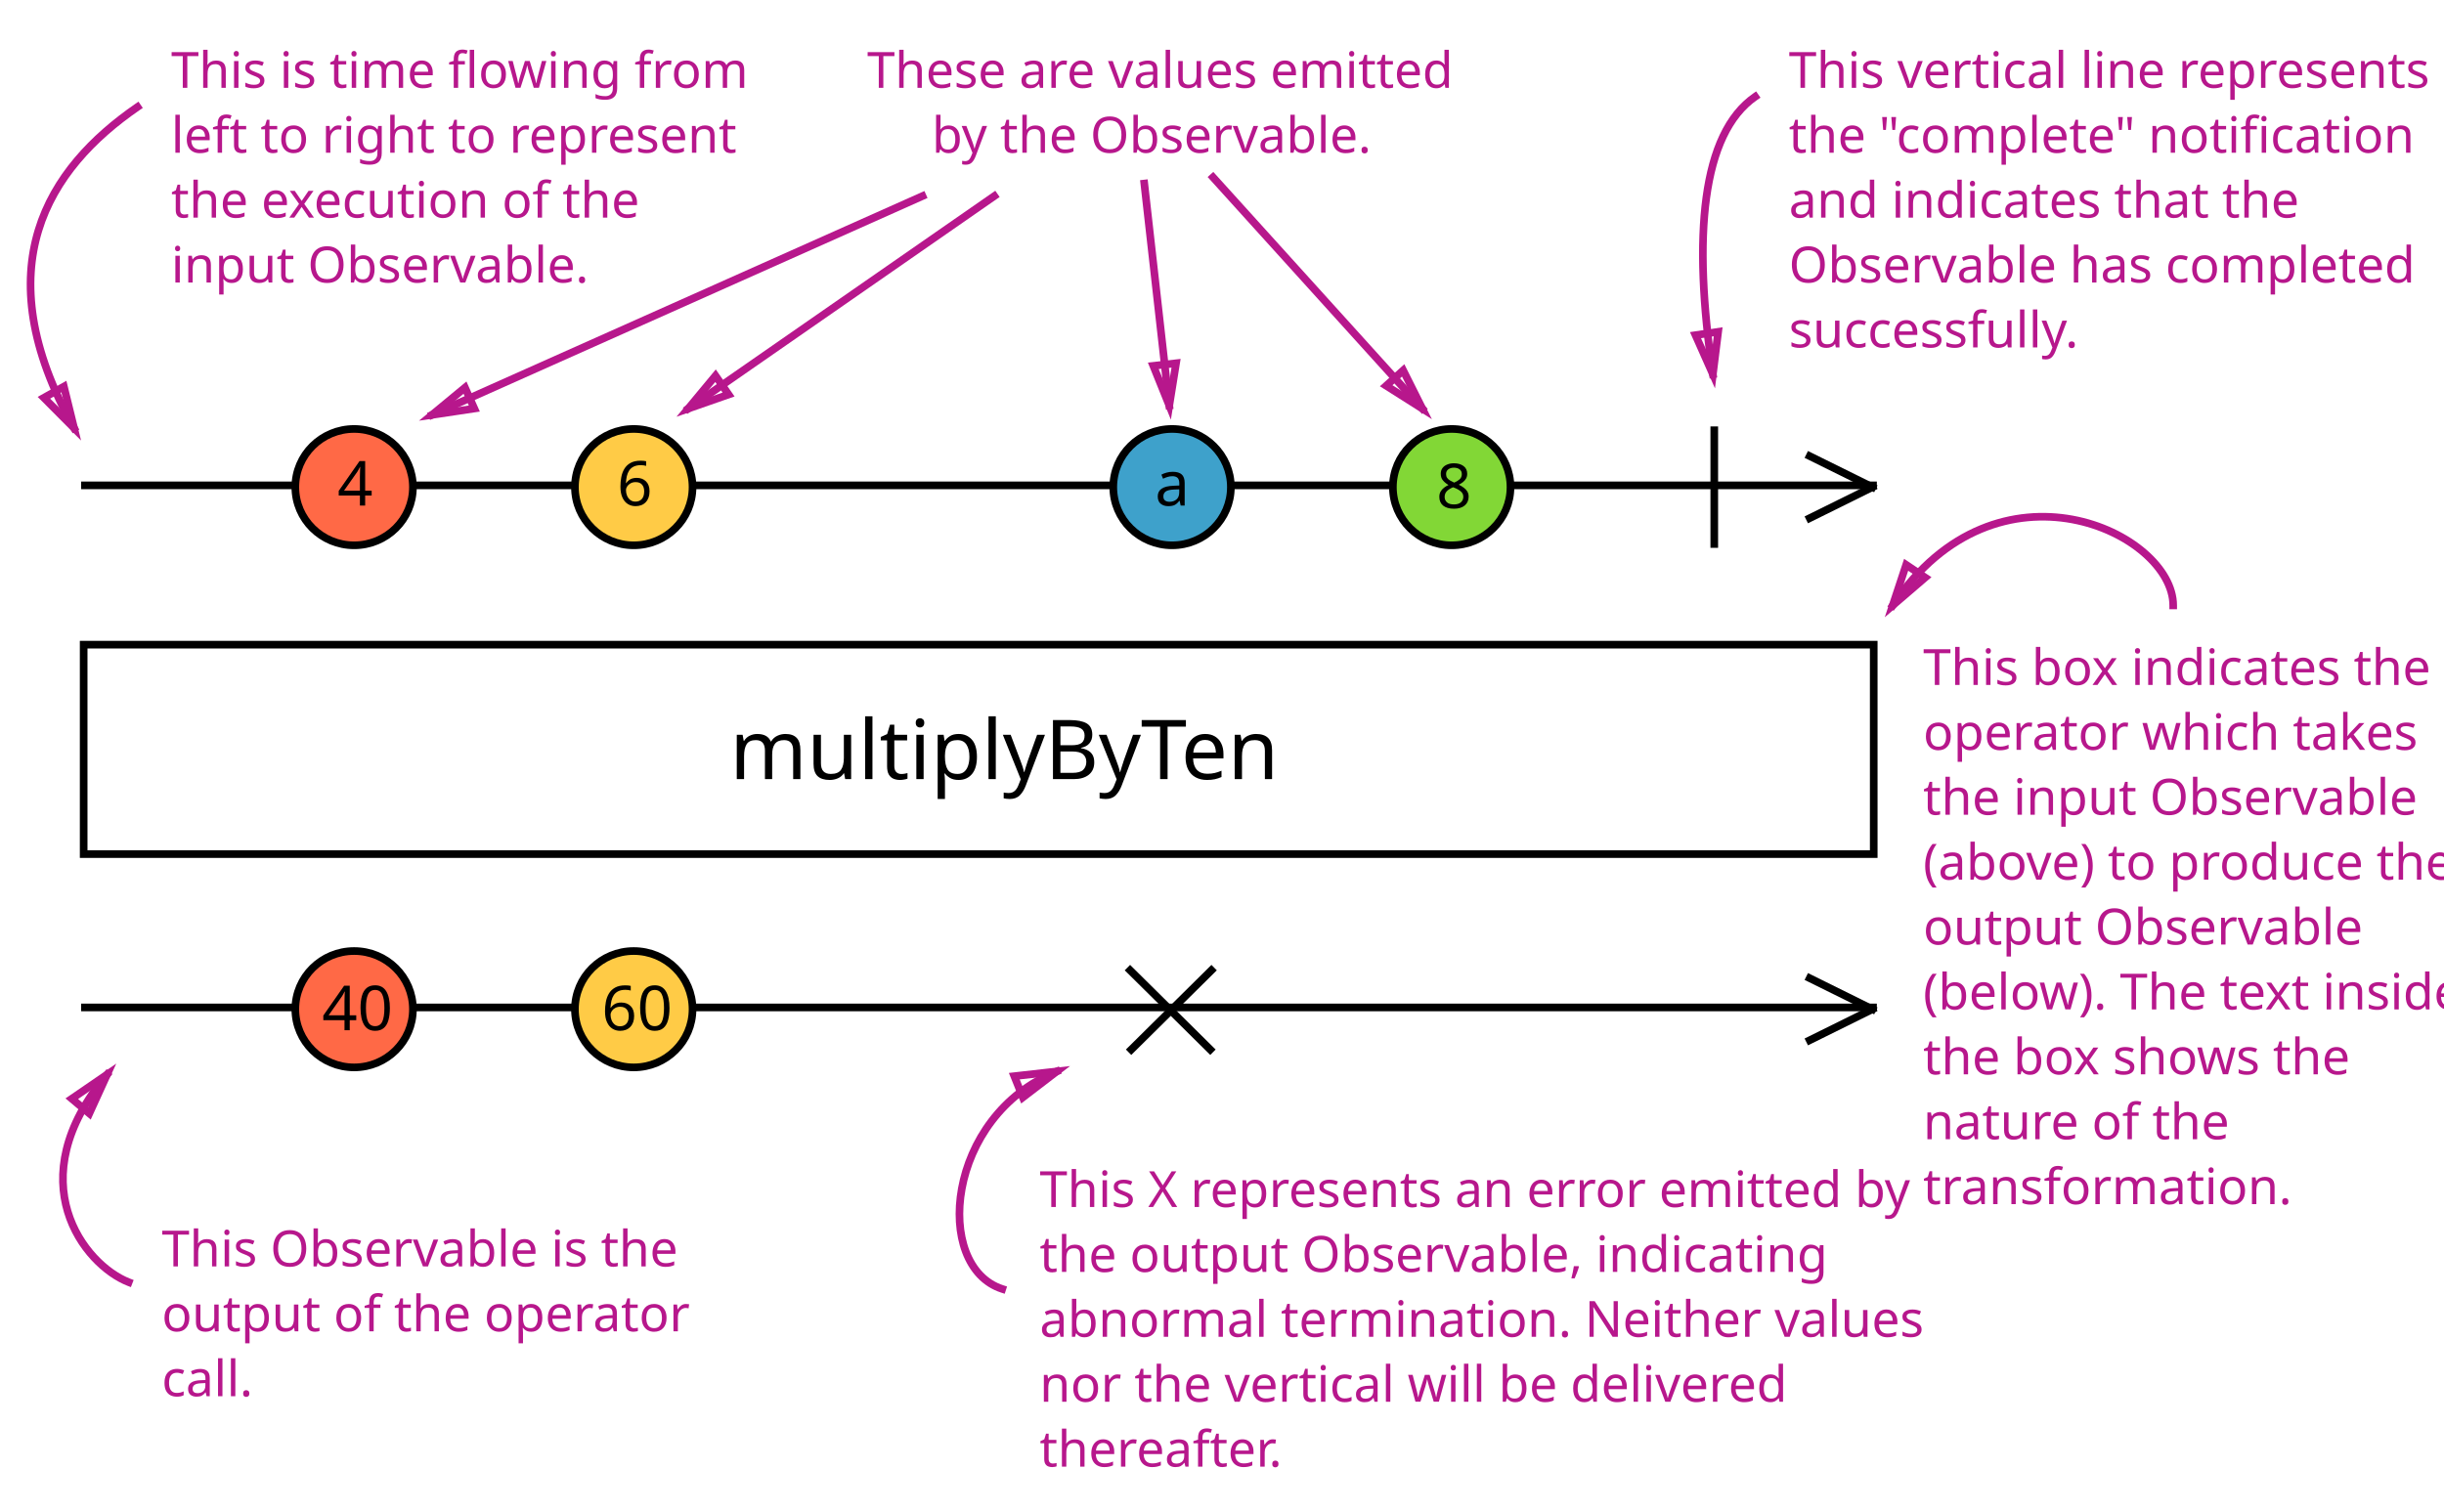
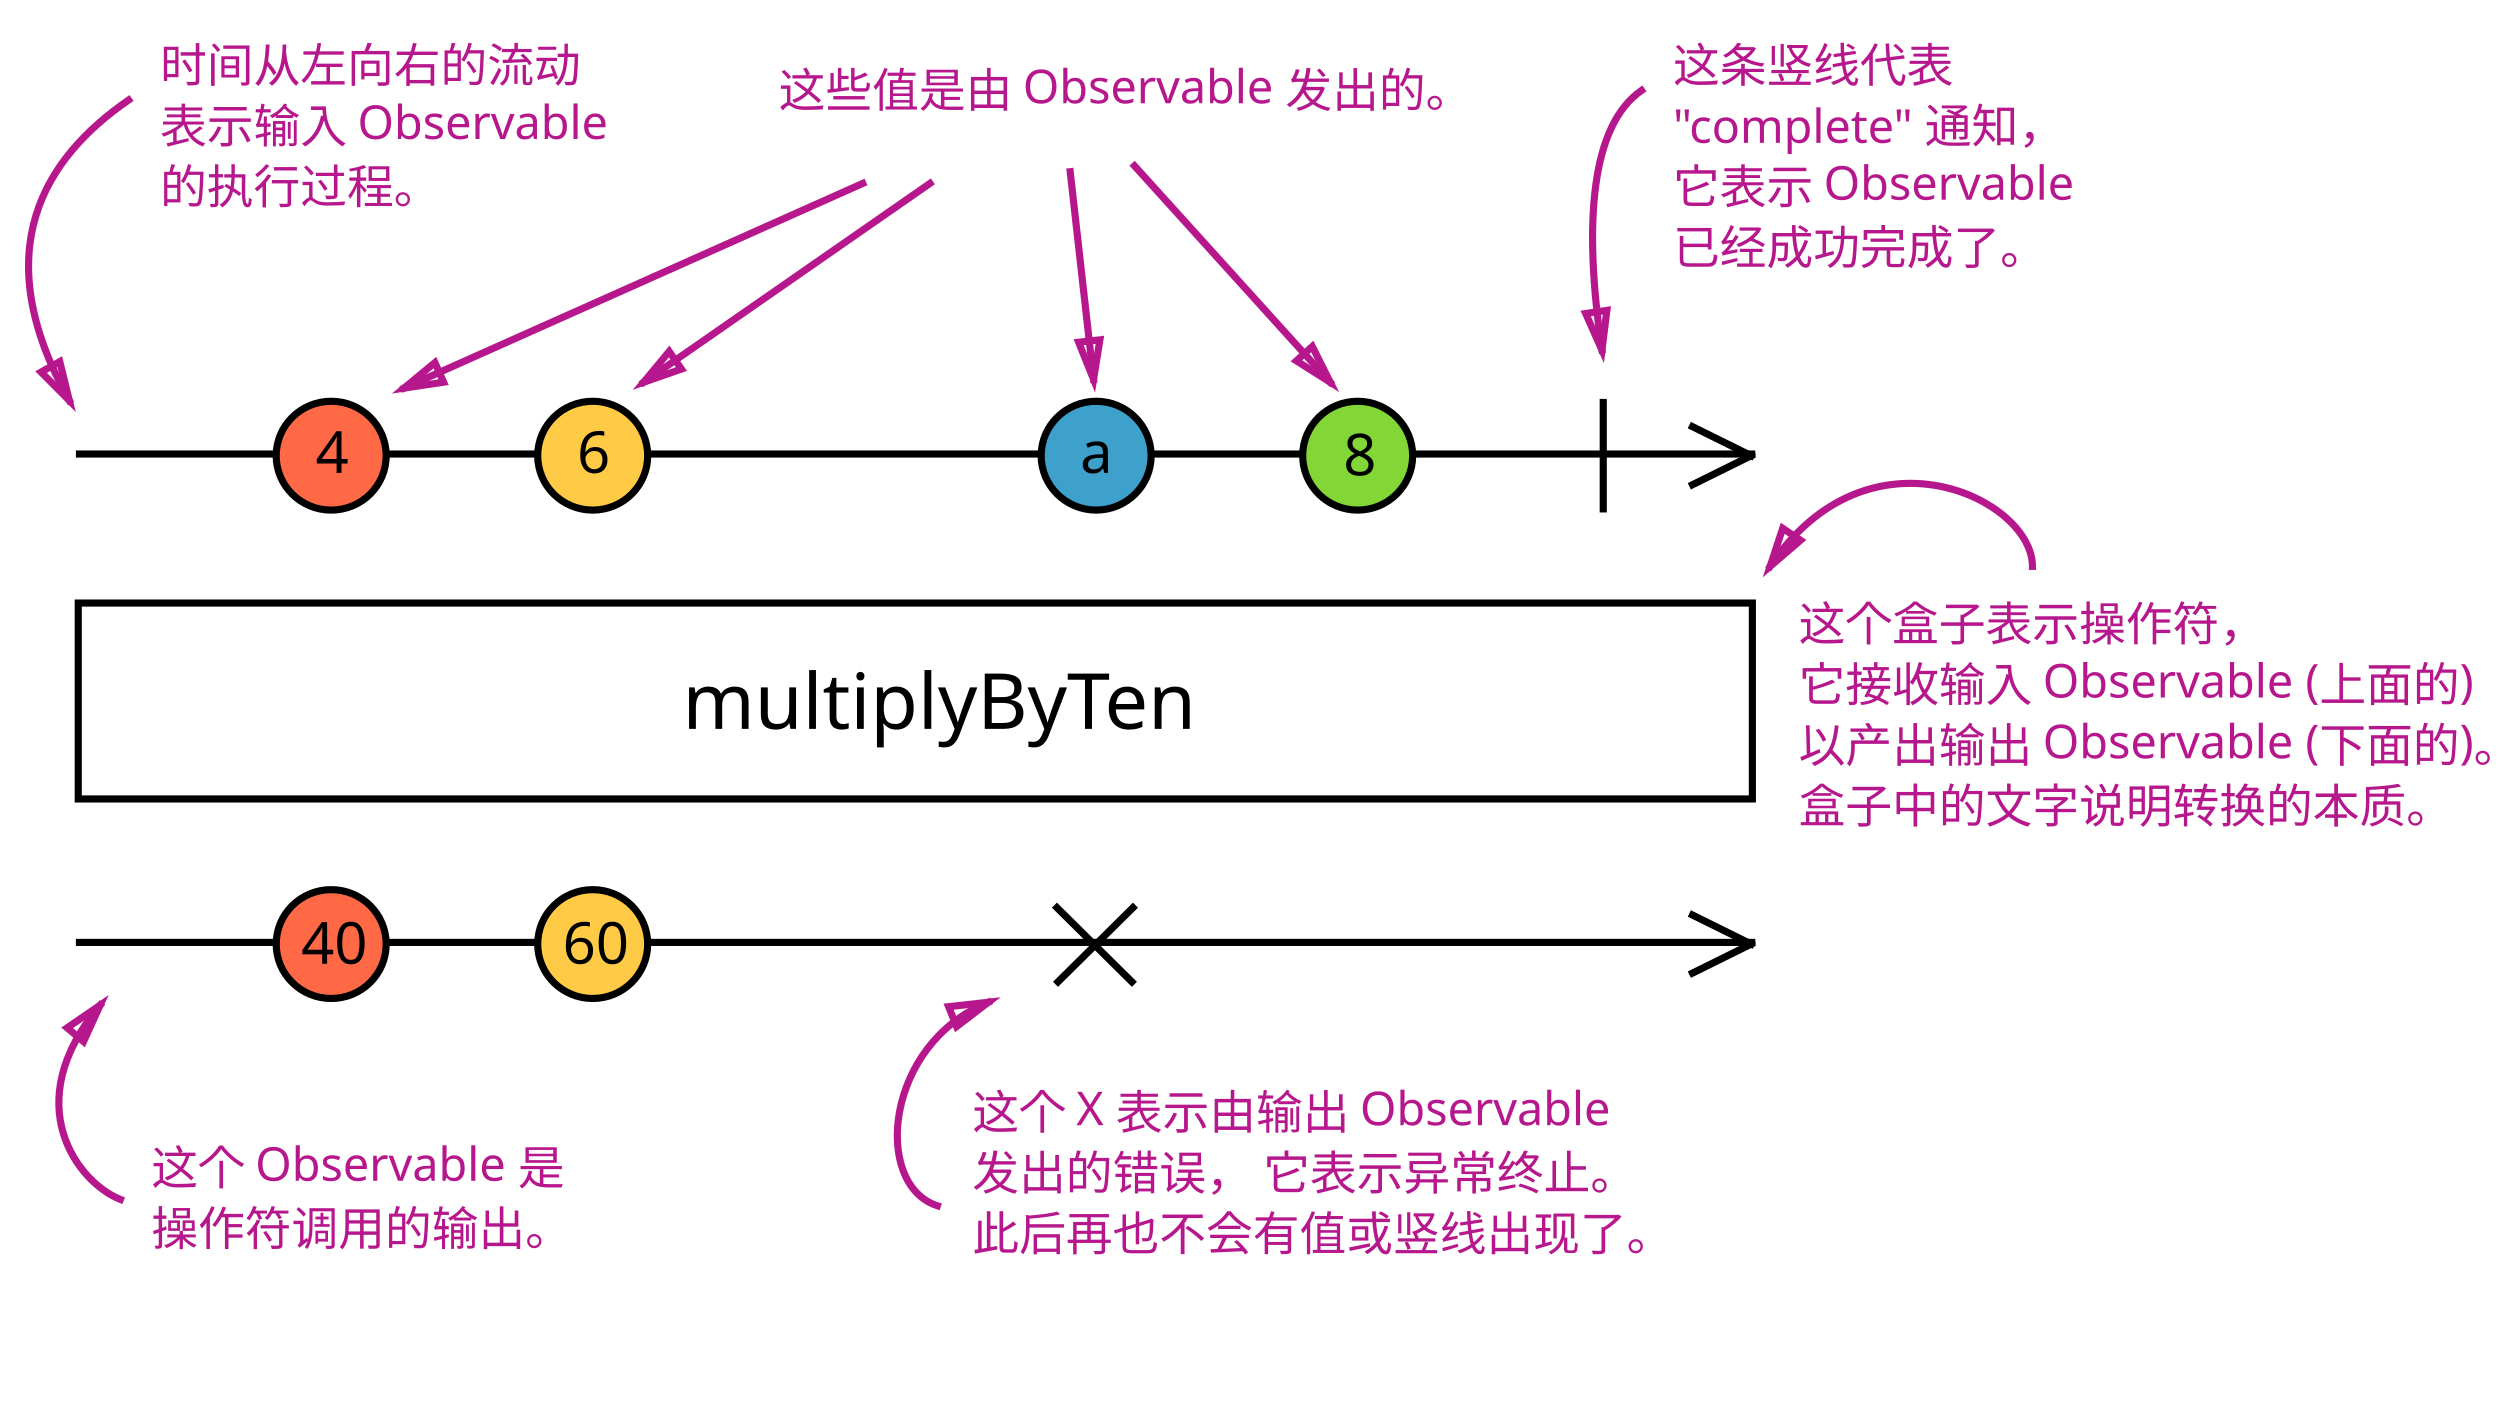
- <svg xmlns="http://www.w3.org/2000/svg" width="640px" height="396px" viewBox="0 0 640 396" version="1.1">
+ <svg xmlns="http://www.w3.org/2000/svg" width="700px" height="396px" viewBox="0 0 700 396" version="1.1">
  <defs />
  <g id="Page-1" stroke="none" stroke-width="1" fill="none" fill-rule="evenodd">
    <g id="marble-diagram-anatomy">
      <g id="operator-multiplyByTen" transform="translate(21.90772, 168.8548)">
        <rect id="Rectangle-1" stroke="#000000" stroke-width="2" x="0" y="0" width="468.757" height="54.854" />
        <text id="multiplyByTen" font-family="SourceSansPro-Regular, Source Sans Pro" font-size="21.648" font-weight="normal" fill="#000000">
          <tspan x="169.187" y="35.221">multiplyByTen</tspan>
        </text>
      </g>
      <g id="observable-output" transform="translate(21.90772, 249.1011)">
        <g id="arrow" transform="translate(0, 6.77211)" stroke="#000000" stroke-width="2" stroke-linecap="square">
          <path d="M0.342,8 L468.572,8" id="Line" />
          <path d="M451.992,0.339 L468.415,8.465" id="Line" />
          <path d="M451.992,8.465 L468.415,16.592" id="Line" transform="translate(460.2034, 12.5284) scale(1, -1) translate(-460.2034, -12.5284) " />
        </g>
        <g id="error" transform="translate(273.7269, 4.740477)" stroke="#000000" stroke-width="2" stroke-linecap="square">
          <path d="M0.614,0.608 L21.591,21.367" id="Line" transform="translate(10.94908, 10.83538) scale(1, -1) translate(-10.94908, -10.83538) " />
          <path d="M0.614,0.608 L21.591,21.367" id="Line" transform="translate(10.94908, 10.83538) scale(-1, -1) translate(-10.94908, -10.83538) " />
        </g>
        <g id="marble-40" transform="translate(55.4297, 0)">
          <ellipse id="Oval-1" stroke="#000000" stroke-width="2" fill="#FF6946" cx="15.397" cy="15.237" rx="15.397" ry="15.237" />
          <text id="40" font-family="SourceSansPro-Regular, Source Sans Pro" font-size="16.236" font-weight="normal" fill="#000000">
            <tspan x="6.986" y="20.74">40</tspan>
          </text>
        </g>
        <g id="marble-60" transform="translate(128.6517, 0)">
          <ellipse id="Oval-1" stroke="#000000" stroke-width="2" fill="#FFCB46" cx="15.397" cy="15.237" rx="15.397" ry="15.237" />
          <text id="60" font-family="SourceSansPro-Regular, Source Sans Pro" font-size="16.236" font-weight="normal" fill="#000000">
            <tspan x="6.986" y="20.74">60</tspan>
          </text>
        </g>
      </g>
      <g id="observable-input" transform="translate(21.90772, 112.3549)">
        <g id="arrow" transform="translate(0, 6.77211)" stroke="#000000" stroke-width="2" stroke-linecap="square">
          <path d="M0.342,8 L468.572,8" id="Line" />
          <path d="M451.992,0.339 L468.415,8.465" id="Line" />
          <path d="M451.992,8.465 L468.415,16.592" id="Line" transform="translate(460.2034, 12.5284) scale(1, -1) translate(-460.2034, -12.5284) " />
        </g>
        <path d="M427,0.339 L427,30.136" id="Line" stroke="#000000" stroke-width="2" stroke-linecap="square" transform="translate(427, 15.23725) scale(1, -1) translate(-427, -15.23725) " />
        <g id="marble-4" transform="translate(55.4297, 0)">
          <ellipse id="Oval-1" stroke="#000000" stroke-width="2" fill="#FF6946" cx="15.397" cy="15.237" rx="15.397" ry="15.237" />
          <text id="4" font-family="SourceSansPro-Regular, Source Sans Pro" font-size="16.236" font-weight="normal" fill="#000000">
            <tspan x="11.02" y="20.063">4</tspan>
          </text>
        </g>
        <g id="marble-6" transform="translate(128.6517, 0)">
          <ellipse id="Oval-1" stroke="#000000" stroke-width="2" fill="#FFCB46" cx="15.397" cy="15.237" rx="15.397" ry="15.237" />
          <text id="6" font-family="SourceSansPro-Regular, Source Sans Pro" font-size="16.236" font-weight="normal" fill="#000000">
            <tspan x="11.02" y="20.063">6</tspan>
          </text>
        </g>
        <g id="marble-a" transform="translate(269.621, 0)">
          <ellipse id="Oval-1" stroke="#000000" stroke-width="2" fill="#3EA1CB" cx="15.397" cy="15.237" rx="15.397" ry="15.237" />
          <text id="a" font-family="SourceSansPro-Regular, Source Sans Pro" font-size="16.236" font-weight="normal" fill="#000000">
            <tspan x="10.899" y="20.063">a</tspan>
          </text>
        </g>
        <g id="marble-8" transform="translate(342.843, 0)">
          <ellipse id="Oval-1" stroke="#000000" stroke-width="2" fill="#82D736" cx="15.397" cy="15.237" rx="15.397" ry="15.237" />
          <text id="8" font-family="SourceSansPro-Regular, Source Sans Pro" font-size="16.236" font-weight="normal" fill="#000000">
            <tspan x="11.363" y="20.74">8</tspan>
          </text>
        </g>
      </g>
      <g id="legend-input-observable" transform="translate(8, 10)">
        <path d="M28.003,18.014 C4.581,34.149 -12.215,60.073 11.403,102.132" id="Line" stroke="#B7178C" stroke-width="2" stroke-linecap="square" />
        <path id="Line-decoration-1" d="M11.403,102.132 L8.731,91.247 L3.499,94.184 L11.403,102.132 Z" stroke="#B7178C" stroke-width="2" stroke-linecap="square" />
        <text id="This-is-time-flowing" font-family="SourceSansPro-Regular, Source Sans Pro" font-size="13.087" font-weight="normal" fill="#B7178C">
-           <tspan x="36.815" y="13">This is time flowing from </tspan>
-           <tspan x="36.815" y="30">left to right to represent </tspan>
-           <tspan x="36.815" y="47">the execution of the</tspan>
-           <tspan x="36.815" y="64">input Observable.</tspan>
+           <tspan x="36.815" y="13">时间从左向右的流动</tspan>
+           <tspan x="36.815" y="30">表示输入 Observable </tspan>
+           <tspan x="36.815" y="47">的执行过程。</tspan>
        </text>
      </g>
      <g id="legend-next" transform="translate(112.717, 10)">
        <text id="These-are-values-emi" font-family="SourceSansPro-Regular, Source Sans Pro" font-size="13.087" font-weight="normal" fill="#B7178C">
-           <tspan x="114.362" y="13">These are values emitted </tspan>
-           <tspan x="131.304" y="30">by the Observable.</tspan>
+           <tspan x="105.304" y="20">这些值是由 Observable 发出的。</tspan>
        </text>
        <path d="M128.851,41.351 L0.409,98.67" id="Line" stroke="#B7178C" stroke-width="2" stroke-linecap="square" />
        <path id="Line-decoration-1" d="M0.409,98.67 L11.494,97.008 L9.049,91.529 L0.409,98.67 Z" stroke="#B7178C" stroke-width="2" stroke-linecap="square" />
        <path d="M147.667,41.351 L67.493,97.032" id="Line" stroke="#B7178C" stroke-width="2" stroke-linecap="square" />
        <path id="Line-decoration-1" d="M67.493,97.032 L78.075,93.336 L74.653,88.408 L67.493,97.032 Z" stroke="#B7178C" stroke-width="2" stroke-linecap="square" />
        <path d="M186.936,38.076 L193.481,96.214" id="Line" stroke="#B7178C" stroke-width="2" stroke-linecap="square" />
        <path id="Line-decoration-1" d="M193.481,96.214 L195.254,85.146 L189.292,85.817 L193.481,96.214 Z" stroke="#B7178C" stroke-width="2" stroke-linecap="square" />
        <path d="M204.934,36.438 L259.747,97.032" id="Line" stroke="#B7178C" stroke-width="2" stroke-linecap="square" />
        <path id="Line-decoration-1" d="M259.747,97.032 L254.727,87.011 L250.277,91.036 L259.747,97.032 Z" stroke="#B7178C" stroke-width="2" stroke-linecap="square" />
      </g>
      <g id="legend-complete" transform="translate(445.6842, 10)">
        <text id="This-vertical-line-r" font-family="SourceSansPro-Regular, Source Sans Pro" font-size="13.087" font-weight="normal" fill="#B7178C">
-           <tspan x="22.75" y="13">This vertical line represents</tspan>
-           <tspan x="22.75" y="30">the "complete" notification</tspan>
-           <tspan x="22.75" y="47">and indicates that the</tspan>
-           <tspan x="22.75" y="64">Observable has completed</tspan>
-           <tspan x="22.75" y="81">successfully.</tspan>
+           <tspan x="22.75" y="13">这条竖线代表</tspan>
+           <tspan x="22.75" y="30">"complete" 通知，</tspan>
+           <tspan x="22.75" y="47">它表示 Observable</tspan>
+           <tspan x="22.75" y="64">已经成功完成了。</tspan>
        </text>
        <path d="M13.938,15.328 C-0.041,25.019 -2.5,51.865 2.863,88.025" id="Line" stroke="#B7178C" stroke-width="2" stroke-linecap="square" />
        <path id="Line-decoration-1" d="M2.863,88.025 L4.246,76.902 L-1.689,77.782 L2.863,88.025 Z" stroke="#B7178C" stroke-width="2" stroke-linecap="square" />
      </g>
      <g id="legend-operator" transform="translate(495.5884, 135.2824)">
        <text id="This-box-indicates-t" font-family="SourceSansPro-Regular, Source Sans Pro" font-size="13.087" font-weight="normal" fill="#B7178C">
-           <tspan x="8.024" y="44.116">This box indicates the </tspan>
-           <tspan x="8.024" y="61.116">operator which takes </tspan>
-           <tspan x="8.024" y="78.116">the input Observable</tspan>
-           <tspan x="8.024" y="95.116">(above) to produce the </tspan>
-           <tspan x="8.024" y="112.116">output Observable </tspan>
-           <tspan x="8.024" y="129.116">(below). The text inside </tspan>
-           <tspan x="8.024" y="146.116">the box shows the </tspan>
-           <tspan x="8.024" y="163.116">nature of the </tspan>
-           <tspan x="8.024" y="180.116">transformation.</tspan>
+           <tspan x="8.024" y="44.116">这个盒子表示操作符， </tspan>
+           <tspan x="8.024" y="61.116">它接收输入 Observable (上面的) </tspan>
+           <tspan x="8.024" y="78.116">以产出输出 Observable (下面的)。</tspan>
+           <tspan x="8.024" y="95.116">盒子中的文字说明转换的本质。</tspan>
        </text>
        <path d="M73.497,23.294 C73.497,4.289 27.547,-17.753 0.045,23.294" id="Line" stroke="#B7178C" stroke-width="2" stroke-linecap="square" />
        <path id="Line-decoration-1" d="M0.045,23.294 L8.549,15.992 L3.564,12.652 L0.045,23.294 Z" stroke="#B7178C" stroke-width="2" stroke-linecap="square" />
      </g>
      <g id="legend-output-observable" transform="translate(16.18101, 281.0358)">
        <text id="This-Observable-is-t" font-family="SourceSansPro-Regular, Source Sans Pro" font-size="13.087" font-weight="normal" fill="#B7178C">
-           <tspan x="26.179" y="50.667">This Observable is the</tspan>
-           <tspan x="26.179" y="67.667">output of the operator</tspan>
-           <tspan x="26.179" y="84.667">call.</tspan>
+           <tspan x="26.179" y="50.667">这个 Observable 是</tspan>
+           <tspan x="26.179" y="67.667">操作符调用的输出。</tspan>
        </text>
        <path d="M17.523,54.802 C5.813,50.237 -11.476,28.17 11.862,0.409" id="Line" stroke="#B7178C" stroke-width="2" stroke-linecap="square" />
        <path id="Line-decoration-1" d="M11.862,0.409 L2.616,6.746 L7.209,10.607 L11.862,0.409 Z" stroke="#B7178C" stroke-width="2" stroke-linecap="square" />
      </g>
      <g id="legend-error" transform="translate(250.9761, 280.217)">
        <text id="This-X-represents-an" font-family="SourceSansPro-Regular, Source Sans Pro" font-size="13.087" font-weight="normal" fill="#B7178C">
-           <tspan x="21.271" y="35.928">This X represents an error emitted by</tspan>
-           <tspan x="21.271" y="52.928">the output Observable, indicating</tspan>
-           <tspan x="21.271" y="69.928">abnormal termination. Neither values</tspan>
-           <tspan x="21.271" y="86.928">nor the vertical will be delivered </tspan>
-           <tspan x="21.271" y="103.928">thereafter.</tspan>
+           <tspan x="21.271" y="35.928">这个 X 表示由输出 Observable </tspan>
+           <tspan x="21.271" y="52.928">发出的错误， 它表示异常终止。</tspan>
+           <tspan x="21.271" y="69.928">此后再也不会有值或竖线出现了。</tspan>
+           <tspan x="21.271" y="86.928" />
        </text>
        <path d="M11.481,57.395 C-6.706,51.504 -3.325,12.118 25.77,0.409" id="Line" stroke="#B7178C" stroke-width="2" stroke-linecap="square" />
        <path id="Line-decoration-1" d="M25.77,0.409 L14.631,1.658 L16.871,7.225 L25.77,0.409 Z" stroke="#B7178C" stroke-width="2" stroke-linecap="square" />
      </g>
    </g>
  </g>
</svg>
